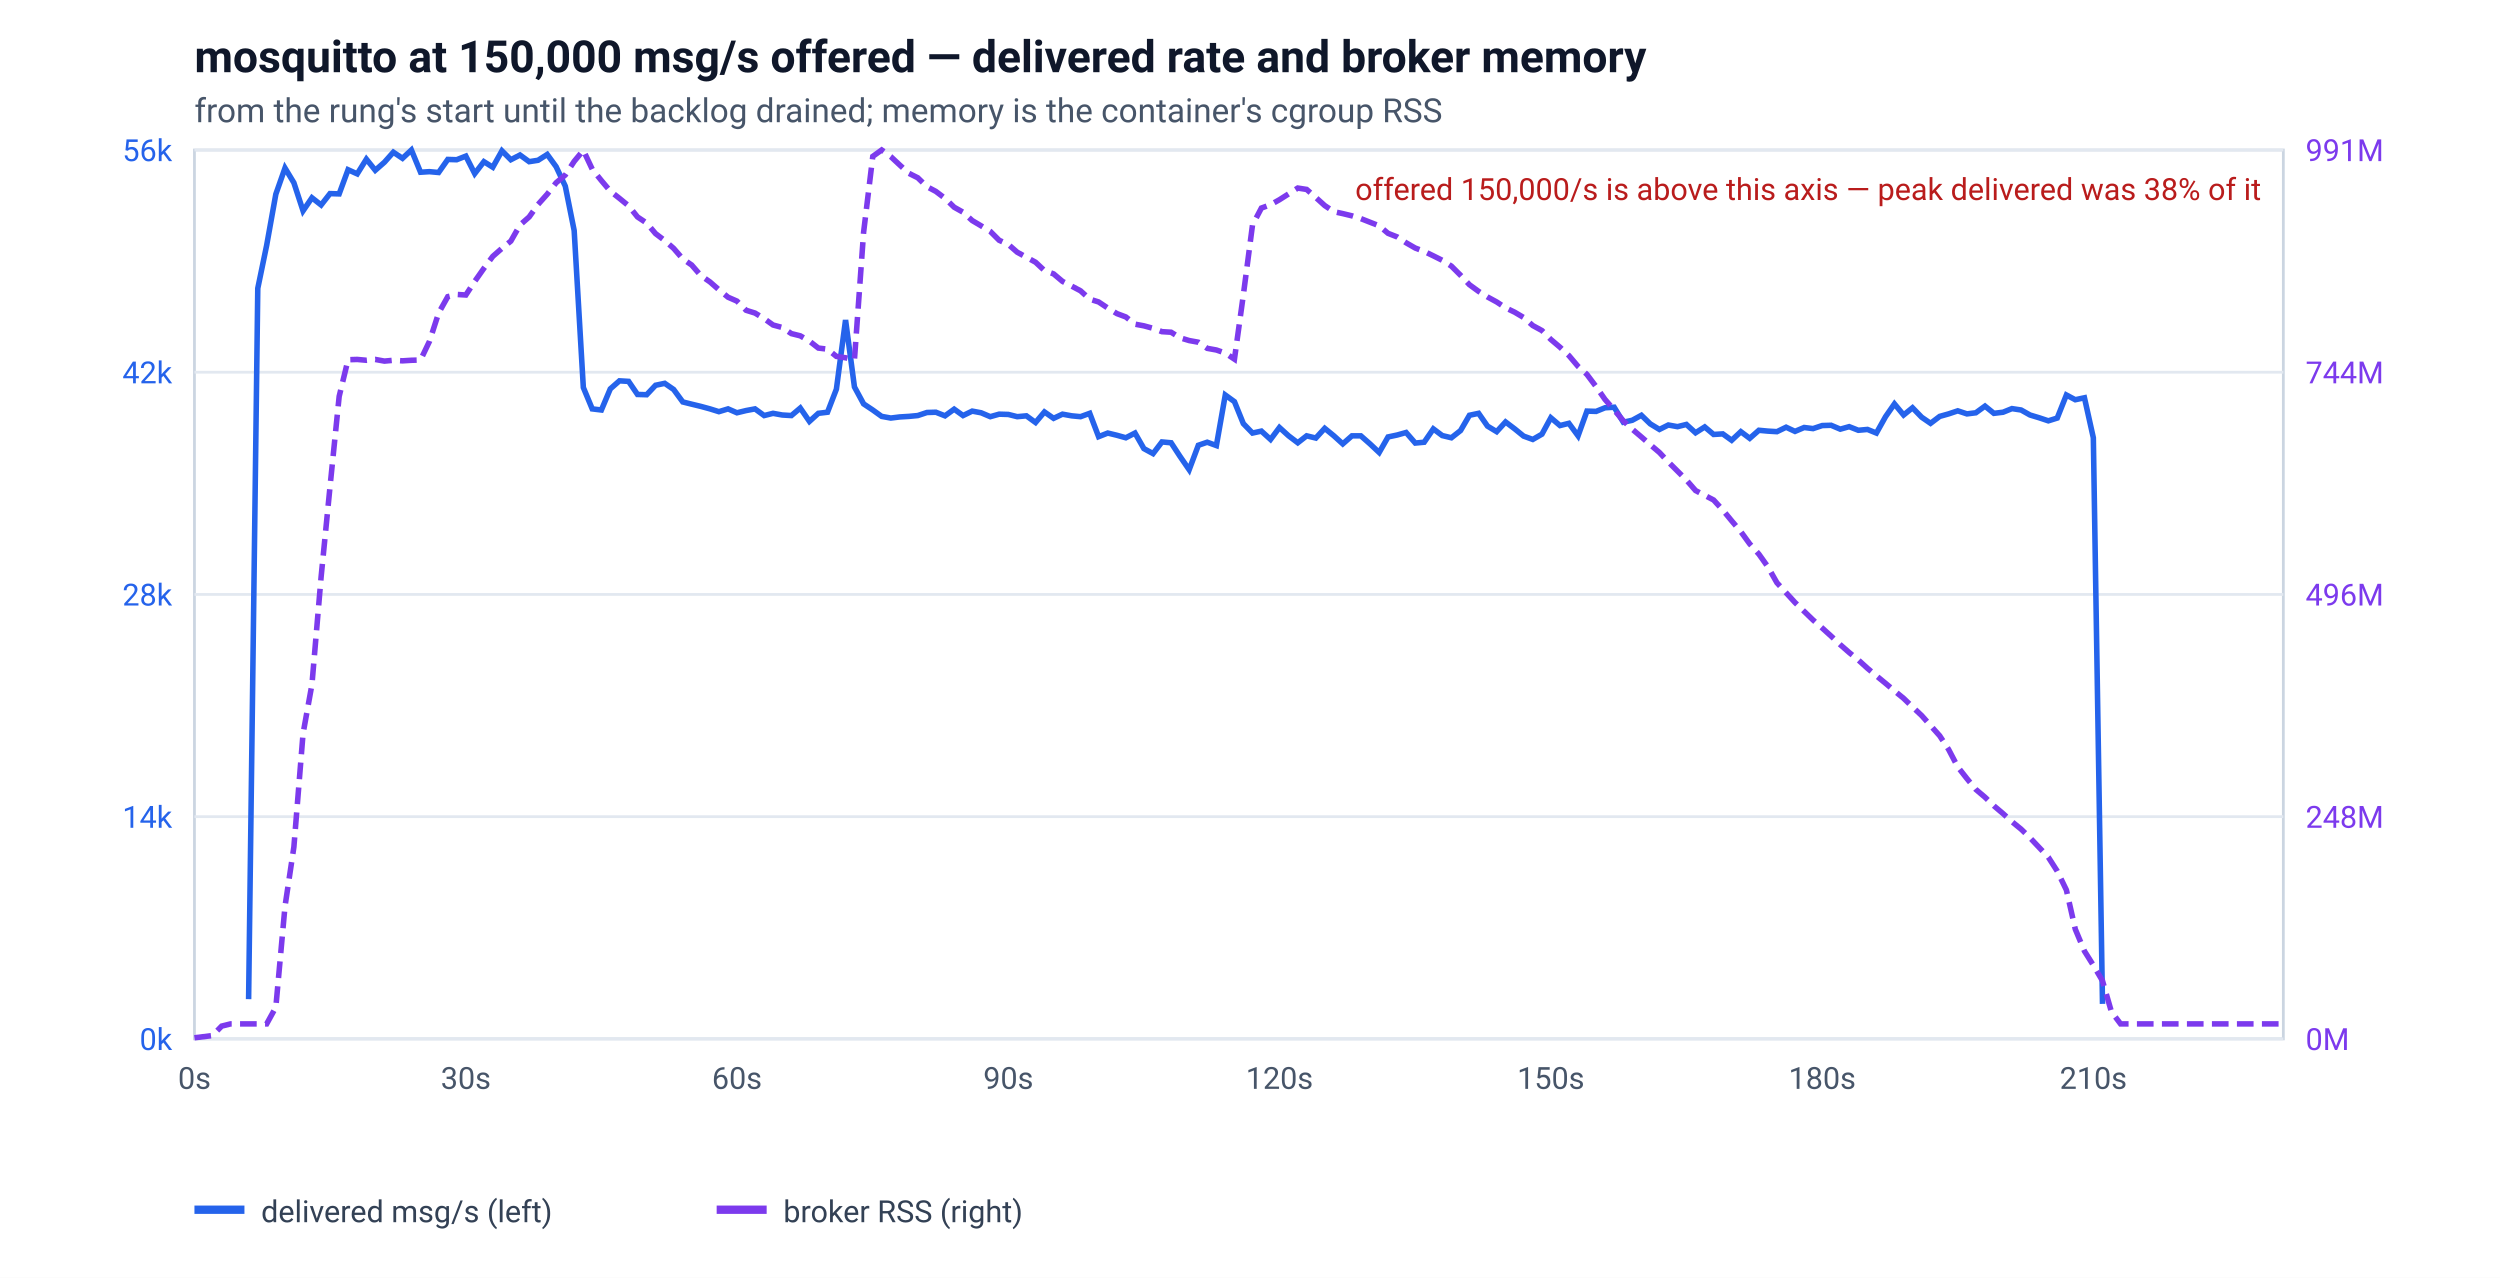
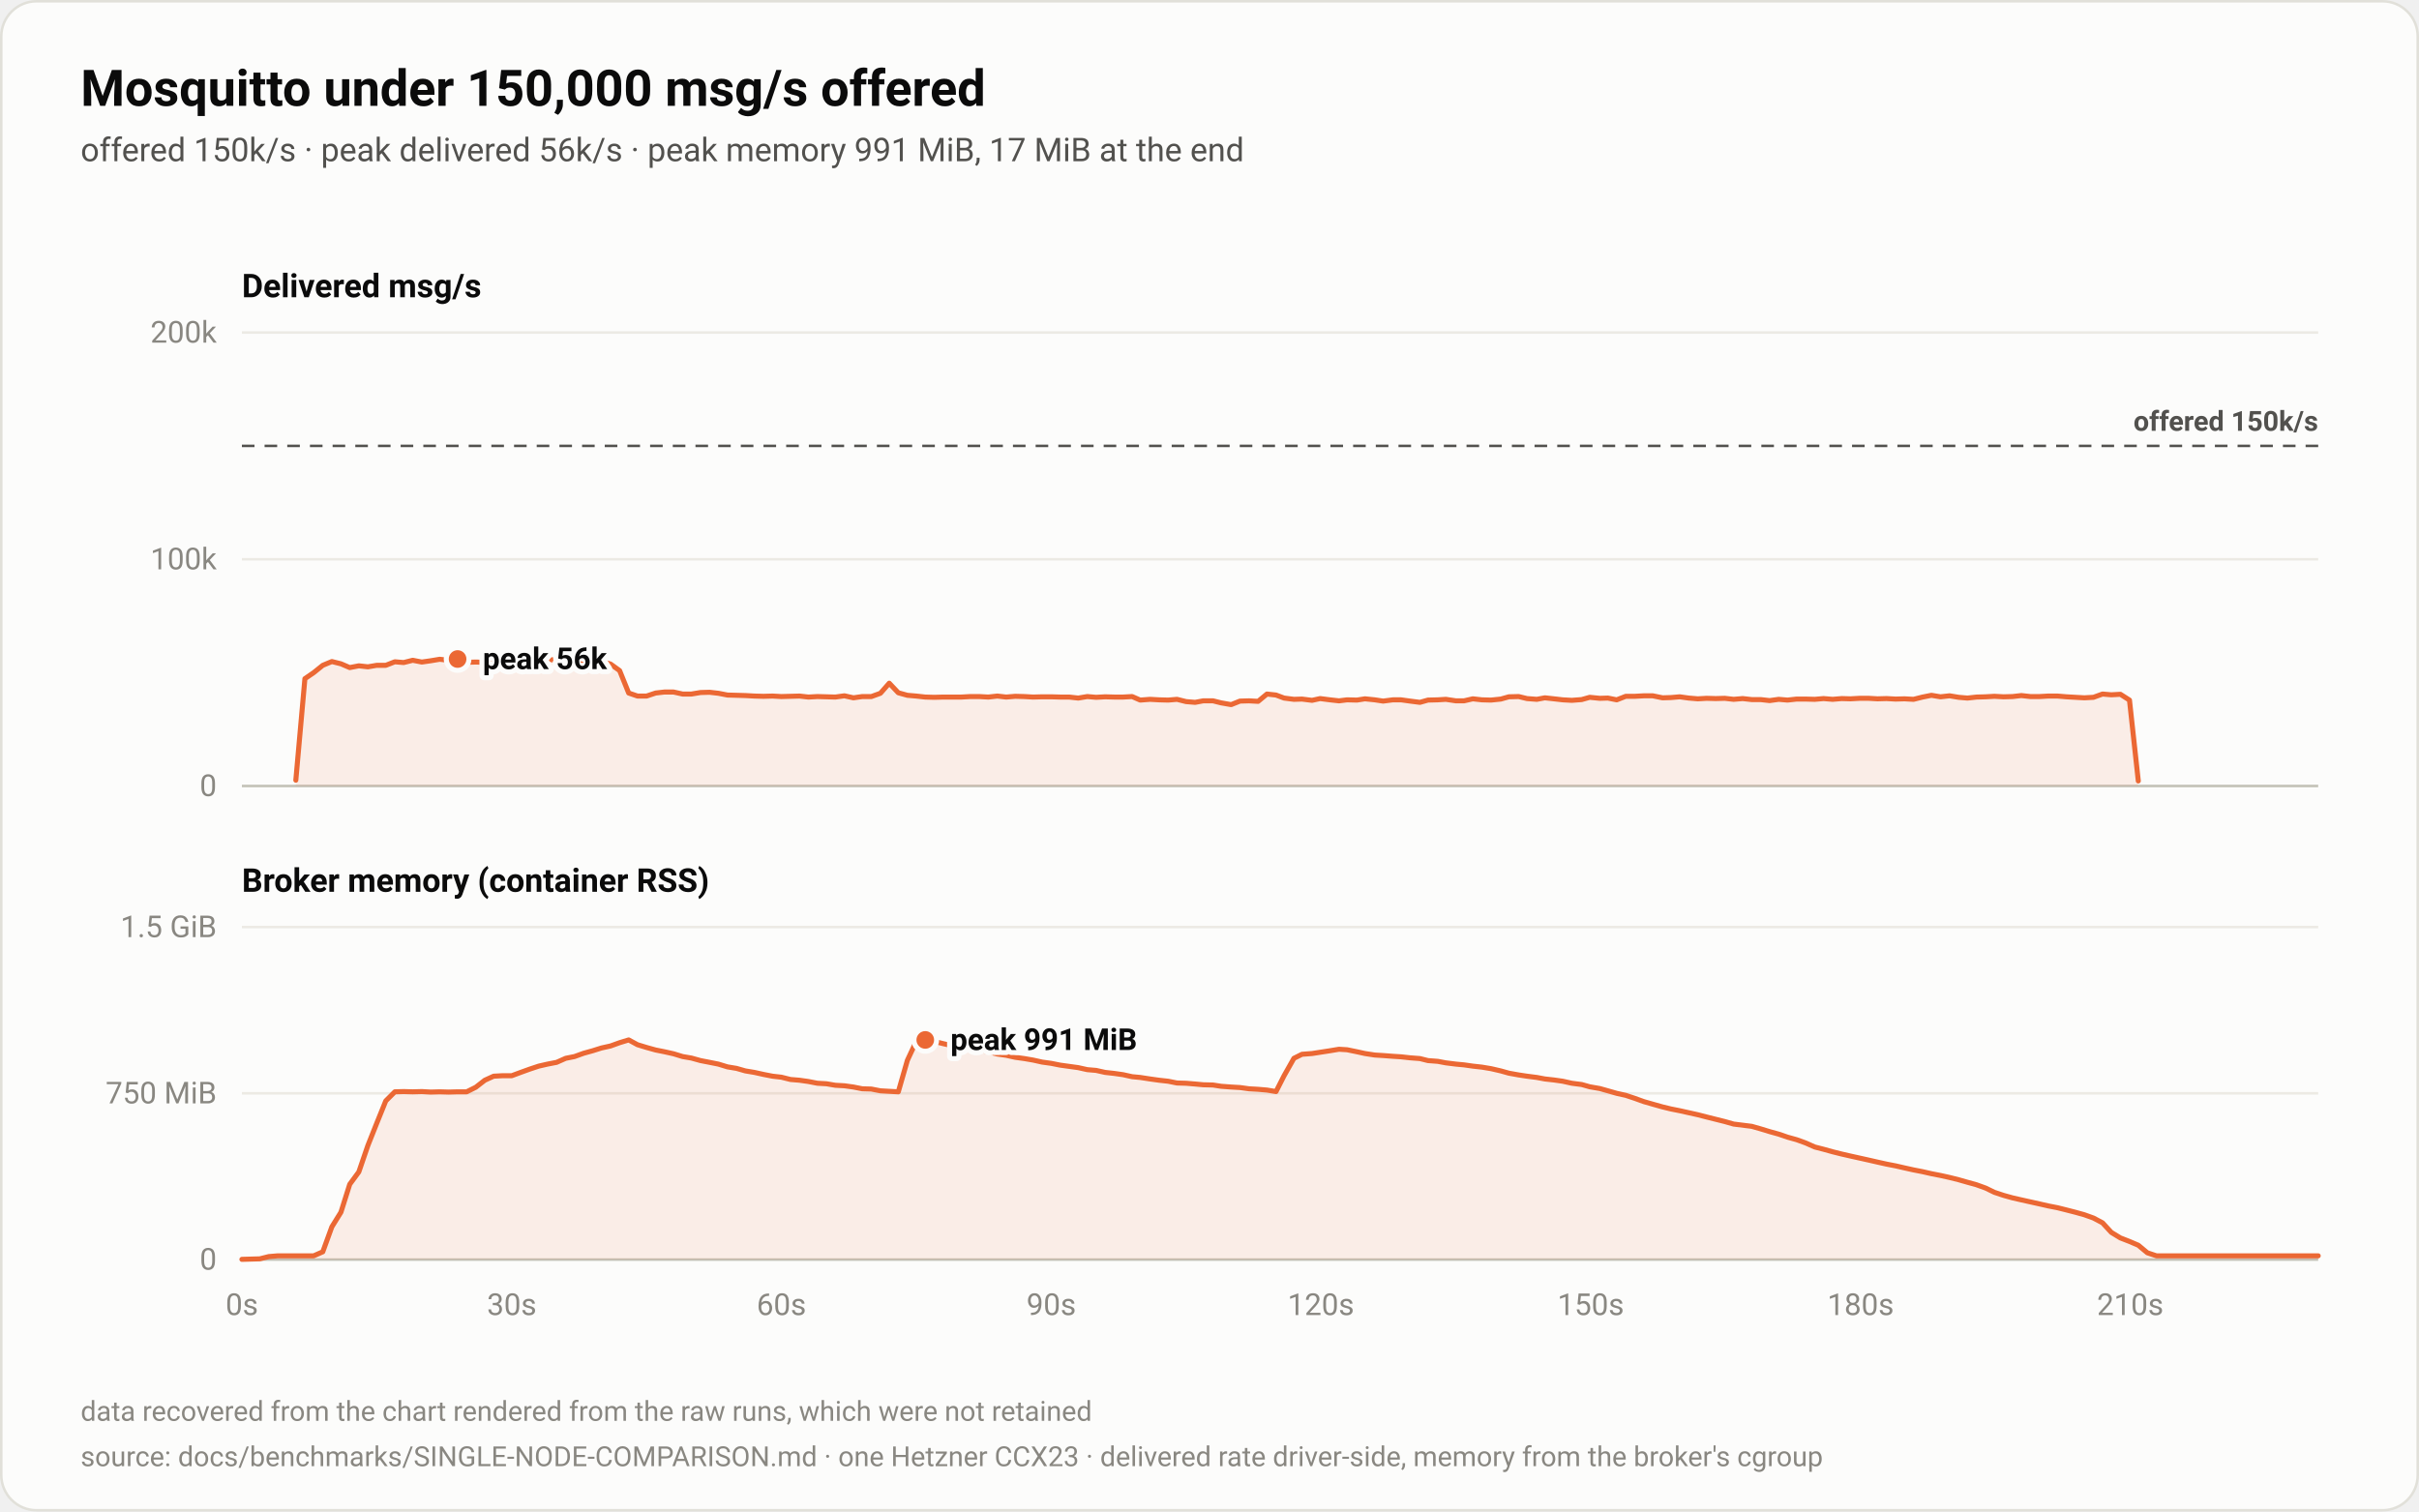
- <svg xmlns="http://www.w3.org/2000/svg" viewBox="0 0 900 460" width="900" height="460" font-family="system-ui,-apple-system,Segoe UI,Roboto,sans-serif" role="img" aria-label="mosquitto at 150,000 msg/s offered — delivered rate and broker memory">
-   <rect width="900" height="460" fill="#ffffff" />
-   <text x="70" y="26" font-size="16" font-weight="600" fill="#0f172a">mosquitto at 150,000 msg/s offered — delivered rate and broker memory</text>
-   <text x="70" y="44" font-size="12" fill="#475569">from the rung's start until the backlog drained; memory is the container's cgroup RSS</text>
-   <rect x="70" y="54" width="752" height="320" fill="none" stroke="#cbd5e1" />
-   <line x1="70" y1="374.0" x2="822" y2="374.0" stroke="#e2e8f0" />
-   <text x="62" y="378.0" font-size="11" fill="#2563eb" text-anchor="end">0k</text>
-   <text x="830" y="378.0" font-size="11" fill="#7c3aed">0M</text>
-   <line x1="70" y1="294.0" x2="822" y2="294.0" stroke="#e2e8f0" />
-   <text x="62" y="298.0" font-size="11" fill="#2563eb" text-anchor="end">14k</text>
-   <text x="830" y="298.0" font-size="11" fill="#7c3aed">248M</text>
-   <line x1="70" y1="214.0" x2="822" y2="214.0" stroke="#e2e8f0" />
-   <text x="62" y="218.0" font-size="11" fill="#2563eb" text-anchor="end">28k</text>
-   <text x="830" y="218.0" font-size="11" fill="#7c3aed">496M</text>
-   <line x1="70" y1="134.0" x2="822" y2="134.0" stroke="#e2e8f0" />
-   <text x="62" y="138.0" font-size="11" fill="#2563eb" text-anchor="end">42k</text>
-   <text x="830" y="138.0" font-size="11" fill="#7c3aed">744M</text>
-   <line x1="70" y1="54.0" x2="822" y2="54.0" stroke="#e2e8f0" />
-   <text x="62" y="58.0" font-size="11" fill="#2563eb" text-anchor="end">56k</text>
-   <text x="830" y="58.0" font-size="11" fill="#7c3aed">991M</text>
-   <text x="70.0" y="392" font-size="11" fill="#475569" text-anchor="middle">0s</text>
-   <text x="167.7" y="392" font-size="11" fill="#475569" text-anchor="middle">30s</text>
-   <text x="265.3" y="392" font-size="11" fill="#475569" text-anchor="middle">60s</text>
-   <text x="363.0" y="392" font-size="11" fill="#475569" text-anchor="middle">90s</text>
-   <text x="460.6" y="392" font-size="11" fill="#475569" text-anchor="middle">120s</text>
-   <text x="558.3" y="392" font-size="11" fill="#475569" text-anchor="middle">150s</text>
-   <text x="656.0" y="392" font-size="11" fill="#475569" text-anchor="middle">180s</text>
-   <text x="753.6" y="392" font-size="11" fill="#475569" text-anchor="middle">210s</text>
-   <text x="814" y="72" font-size="11" fill="#b91c1c" text-anchor="end">offered 150,000/s is above this axis — peak delivered was 38% of it</text>
-   <path d="M89.5,359.7 L92.8,103.8 L96.0,88.3 L99.3,69.9 L102.6,60.5 L105.8,65.8 L109.1,75.9 L112.3,71.2 L115.6,73.8 L118.8,69.7 L122.1,69.8 L125.3,61.1 L128.6,62.6 L131.9,57.3 L135.1,61.3 L138.4,58.4 L141.6,54.8 L144.9,57.0 L148.1,54.0 L151.4,62.0 L154.6,61.8 L157.9,62.1 L161.2,57.4 L164.4,57.5 L167.7,56.2 L170.9,62.5 L174.2,58.2 L177.4,60.2 L180.7,54.3 L183.9,57.5 L187.2,55.8 L190.5,58.2 L193.7,57.7 L197.0,55.6 L200.2,60.0 L203.5,67.0 L206.7,83.0 L210.0,139.5 L213.2,147.2 L216.5,147.6 L219.7,140.0 L223.0,137.1 L226.3,137.3 L229.5,142.0 L232.8,142.1 L236.0,138.7 L239.3,138.0 L242.5,140.2 L245.8,144.7 L249.0,145.5 L252.3,146.3 L255.6,147.2 L258.8,148.2 L262.1,147.2 L265.3,148.6 L268.6,147.8 L271.8,147.2 L275.1,149.6 L278.3,148.8 L281.6,149.4 L284.9,149.6 L288.1,146.9 L291.4,151.7 L294.6,148.8 L297.9,148.4 L301.1,140.1 L304.4,115.2 L307.6,139.3 L310.9,145.4 L314.2,147.6 L317.4,149.9 L320.7,150.5 L323.9,150.1 L327.2,149.9 L330.4,149.6 L333.7,148.5 L336.9,148.4 L340.2,149.7 L343.5,147.3 L346.7,149.6 L350.0,148.0 L353.2,148.6 L356.5,150.0 L359.7,149.1 L363.0,149.2 L366.2,150.0 L369.5,149.7 L372.8,152.1 L376.0,148.3 L379.3,150.6 L382.5,149.1 L385.8,149.7 L389.0,150.0 L392.3,148.8 L395.5,157.2 L398.8,155.9 L402.1,156.7 L405.3,157.6 L408.6,155.9 L411.8,161.5 L415.1,163.3 L418.3,159.1 L421.6,159.4 L424.8,164.3 L428.1,169.1 L431.4,160.3 L434.6,159.2 L437.9,160.4 L441.1,142.2 L444.4,144.6 L447.6,152.5 L450.9,155.9 L454.1,155.2 L457.4,158.2 L460.6,153.9 L463.9,156.9 L467.2,159.4 L470.4,156.9 L473.7,157.7 L476.9,154.2 L480.2,156.9 L483.4,159.8 L486.7,156.9 L489.9,156.9 L493.2,159.8 L496.5,162.9 L499.7,157.3 L503.0,156.6 L506.2,155.7 L509.5,159.5 L512.7,159.2 L516.0,154.4 L519.2,156.8 L522.5,157.6 L525.8,155.0 L529.0,149.5 L532.3,148.8 L535.5,153.4 L538.8,155.4 L542.0,151.9 L545.3,154.4 L548.5,157.0 L551.8,158.2 L555.1,156.3 L558.3,150.4 L561.6,153.2 L564.8,152.4 L568.1,156.9 L571.3,148.0 L574.6,148.1 L577.8,146.8 L581.1,146.6 L584.4,152.0 L587.6,151.3 L590.9,149.5 L594.1,152.6 L597.4,154.6 L600.6,153.0 L603.9,153.6 L607.1,152.8 L610.4,155.8 L613.7,153.7 L616.9,156.4 L620.2,156.2 L623.4,158.5 L626.7,155.4 L629.9,157.8 L633.2,154.9 L636.4,155.2 L639.7,155.4 L643.0,153.8 L646.2,155.3 L649.5,153.9 L652.7,154.3 L656.0,153.2 L659.2,153.1 L662.5,154.5 L665.7,153.6 L669.0,154.9 L672.3,154.6 L675.5,155.9 L678.8,150.0 L682.0,145.4 L685.3,149.4 L688.5,146.8 L691.8,150.2 L695.0,152.4 L698.3,149.9 L701.5,149.0 L704.8,147.9 L708.1,149.0 L711.3,148.6 L714.6,146.2 L717.8,148.8 L721.1,148.4 L724.3,147.1 L727.6,147.6 L730.8,149.4 L734.1,150.4 L737.4,151.5 L740.6,150.5 L743.9,142.2 L747.1,143.9 L750.4,143.2 L753.6,157.6 L756.9,361.4" fill="none" stroke="#2563eb" stroke-width="2" />
-   <path d="M70.0,373.6 L76.5,372.8 L79.8,369.4 L83.0,368.6 L86.3,368.6 L89.5,368.6 L92.8,368.6 L96.0,368.6 L99.3,362.6 L102.6,326.3 L105.8,304.9 L109.1,264.1 L112.3,246.4 L115.6,207.7 L118.8,175.3 L122.1,142.7 L125.3,129.5 L128.6,129.4 L131.9,129.7 L135.1,129.4 L138.4,130.0 L141.6,129.7 L144.9,129.9 L148.1,129.7 L151.4,129.6 L154.6,122.9 L157.9,112.7 L161.2,106.8 L164.4,106.0 L167.7,106.2 L170.9,101.3 L174.2,96.6 L177.4,92.3 L180.7,89.4 L183.9,86.8 L187.2,81.0 L190.5,78.1 L193.7,73.6 L197.0,69.9 L200.2,65.8 L203.5,63.0 L206.7,58.1 L210.0,54.1 L213.2,60.9 L216.5,65.0 L219.7,68.8 L223.0,71.4 L226.3,74.1 L229.5,78.1 L232.8,80.3 L236.0,84.1 L239.3,86.6 L242.5,89.4 L245.8,93.2 L249.0,95.4 L252.3,99.2 L255.6,101.5 L258.8,104.3 L262.1,107.0 L265.3,108.4 L268.6,111.7 L271.8,112.7 L275.1,114.7 L278.3,117.0 L281.6,117.9 L284.9,120.1 L288.1,120.9 L291.4,122.8 L294.6,125.3 L297.9,125.7 L301.1,128.3 L304.4,128.8 L307.6,129.5 L310.9,83.6 L314.2,56.3 L317.4,54.0 L320.7,56.4 L323.9,59.4 L327.2,62.4 L330.4,64.0 L333.7,67.2 L336.9,68.9 L340.2,71.4 L343.5,74.6 L346.7,76.4 L350.0,79.4 L353.2,81.3 L356.5,83.3 L359.7,86.5 L363.0,88.0 L366.2,90.8 L369.5,92.6 L372.8,94.4 L376.0,97.4 L379.3,98.6 L382.5,101.3 L385.8,103.0 L389.0,104.7 L392.3,107.7 L395.5,108.7 L398.8,110.9 L402.1,112.9 L405.3,114.1 L408.6,116.7 L411.8,117.3 L415.1,118.2 L418.3,119.4 L421.6,119.6 L424.8,121.6 L428.1,122.6 L431.4,123.2 L434.6,125.4 L437.9,126.0 L441.1,127.1 L444.4,129.3 L447.6,106.2 L450.9,81.0 L454.1,74.9 L457.4,73.7 L460.6,71.9 L463.9,69.8 L467.2,67.7 L470.4,68.2 L473.7,71.1 L476.9,74.0 L480.2,76.2 L483.4,76.9 L486.7,77.7 L489.9,78.7 L493.2,80.0 L496.5,81.3 L499.7,84.0 L503.0,85.3 L506.2,87.4 L509.5,89.3 L512.7,90.5 L516.0,92.1 L519.2,93.7 L522.5,95.8 L525.8,99.1 L529.0,102.5 L532.3,104.9 L535.5,106.9 L538.8,108.7 L542.0,110.8 L545.3,112.4 L548.5,114.3 L551.8,117.2 L555.1,119.0 L558.3,122.2 L561.6,125.0 L564.8,128.0 L568.1,131.9 L571.3,134.8 L574.6,139.2 L577.8,143.8 L581.1,147.6 L584.4,151.5 L587.6,154.5 L590.9,157.3 L594.1,160.1 L597.4,162.9 L600.6,166.3 L603.9,169.6 L607.1,172.8 L610.4,176.6 L616.9,180.0 L620.2,183.6 L623.4,187.5 L626.7,191.4 L629.9,195.8 L633.2,199.5 L636.4,204.0 L639.7,209.8 L643.0,213.4 L646.2,216.9 L649.5,220.1 L652.7,223.2 L656.0,226.1 L659.2,229.0 L662.5,232.1 L665.7,234.9 L669.0,237.6 L672.3,240.6 L675.5,243.3 L678.8,246.0 L682.0,248.7 L685.3,251.4 L688.5,254.5 L691.8,257.6 L695.0,261.2 L698.3,264.9 L701.5,269.8 L704.8,276.1 L708.1,280.3 L711.3,284.2 L714.6,287.0 L717.8,290.1 L721.1,292.9 L724.3,295.8 L727.6,298.5 L730.8,301.6 L734.1,305.1 L737.4,308.6 L740.6,313.6 L743.9,320.4 L747.1,334.5 L750.4,342.4 L753.6,347.5 L756.9,353.1 L760.1,364.2 L763.4,368.6 L766.7,368.6 L769.9,368.6 L773.2,368.6 L776.4,368.6 L779.7,368.6 L782.9,368.6 L786.2,368.6 L789.4,368.6 L792.7,368.6 L796.0,368.6 L799.2,368.6 L802.5,368.6 L805.7,368.6 L809.0,368.6 L812.2,368.6 L815.5,368.6 L818.7,368.6 L822.0,368.6" fill="none" stroke="#7c3aed" stroke-width="2" stroke-dasharray="6 3" />
-   <rect x="70" y="434" width="18" height="3" fill="#2563eb" />
-   <text x="94" y="440" font-size="11" fill="#334155">delivered msg/s (left)</text>
-   <rect x="258" y="434" width="18" height="3" fill="#7c3aed" />
-   <text x="282" y="440" font-size="11" fill="#334155">broker RSS (right)</text>
+ <svg xmlns="http://www.w3.org/2000/svg" viewBox="0 0 960 600" width="960" height="600" role="img" aria-labelledby="t d">
+   <style>text{font-family:system-ui,-apple-system,"Segoe UI",Roboto,sans-serif;font-kerning:normal}.num{font-variant-numeric:tabular-nums}.f-surface{fill:#fcfcfb}.k-surface{stroke:#fcfcfb}.f-border{fill:#e1e0d9}.k-border{stroke:#e1e0d9}.f-ink{fill:#0b0b0b}.k-ink{stroke:#0b0b0b}.f-ink2{fill:#52514e}.k-ink2{stroke:#52514e}.f-muted{fill:#898781}.k-muted{stroke:#898781}.f-grid{fill:#eceae4}.k-grid{stroke:#eceae4}.f-axis{fill:#c3c2b7}.k-axis{stroke:#c3c2b7}.f-good{fill:#0ca30c}.k-good{stroke:#0ca30c}.f-warn{fill:#fab219}.k-warn{stroke:#fab219}.f-crit{fill:#d03b3b}.k-crit{stroke:#d03b3b}.f-ghost{fill:#898781}.k-ghost{stroke:#898781}.f-s1{fill:#2a78d6}.k-s1{stroke:#2a78d6}.f-s2{fill:#eb6834}.k-s2{stroke:#eb6834}.f-s3{fill:#1baf7a}.k-s3{stroke:#1baf7a}.f-s4{fill:#4a3aa7}.k-s4{stroke:#4a3aa7}@media (prefers-color-scheme:dark){.f-surface{fill:#1a1a19}.k-surface{stroke:#1a1a19}.f-border{fill:#2c2c2a}.k-border{stroke:#2c2c2a}.f-ink{fill:#ffffff}.k-ink{stroke:#ffffff}.f-ink2{fill:#c3c2b7}.k-ink2{stroke:#c3c2b7}.f-muted{fill:#898781}.k-muted{stroke:#898781}.f-grid{fill:#262624}.k-grid{stroke:#262624}.f-axis{fill:#383835}.k-axis{stroke:#383835}.f-good{fill:#0ca30c}.k-good{stroke:#0ca30c}.f-warn{fill:#fab219}.k-warn{stroke:#fab219}.f-crit{fill:#d03b3b}.k-crit{stroke:#d03b3b}.f-ghost{fill:#6f6e69}.k-ghost{stroke:#6f6e69}.f-s1{fill:#3987e5}.k-s1{stroke:#3987e5}.f-s2{fill:#d95926}.k-s2{stroke:#d95926}.f-s3{fill:#199e70}.k-s3{stroke:#199e70}.f-s4{fill:#9085e9}.k-s4{stroke:#9085e9}}</style>
+   <rect x="0.5" y="0.5" width="959" height="599" rx="14" class="f-surface k-border" />
+   <text x="32" y="42" font-size="20" font-weight="650" class="f-ink">Mosquitto under 150,000 msg/s offered</text>
+   <text x="32" y="64" font-size="13" class="f-ink2">offered 150k/s · peak delivered 56k/s · peak memory 991 MiB, 17 MiB at the end</text>
+   <text x="96.0" y="118.0" font-size="13" font-weight="600" text-anchor="start" class="f-ink">Delivered msg/s</text>
+   <line x1="96.0" y1="312.0" x2="920.0" y2="312.0" class="k-axis" stroke-width="1" />
+   <text x="86.0" y="316.0" font-size="12" text-anchor="end" class="f-muted num">0</text>
+   <line x1="96.0" y1="222.0" x2="920.0" y2="222.0" class="k-grid" stroke-width="1" />
+   <text x="86.0" y="226.0" font-size="12" text-anchor="end" class="f-muted num">100k</text>
+   <line x1="96.0" y1="132.0" x2="920.0" y2="132.0" class="k-grid" stroke-width="1" />
+   <text x="86.0" y="136.0" font-size="12" text-anchor="end" class="f-muted num">200k</text>
+   <line x1="96.0" y1="177.0" x2="920.0" y2="177.0" class="k-ink2" stroke-width="1" stroke-dasharray="5 4" />
+   <text x="920.0" y="171.0" font-size="11" font-weight="600" text-anchor="end" class="f-ink2 k-surface" stroke-width="4" paint-order="stroke" stroke-linejoin="round">offered 150k/s</text>
+   <path d="M117.4,309.7 L121.0,269.4 L124.5,267.0 L128.1,264.1 L131.7,262.6 L135.3,263.5 L138.8,265.0 L142.4,264.3 L146.0,264.7 L149.5,264.1 L153.1,264.1 L156.7,262.7 L160.2,263.0 L163.8,262.1 L167.4,262.8 L170.9,262.3 L174.5,261.7 L178.1,262.1 L181.6,261.6 L185.2,262.9 L188.8,262.8 L192.4,262.9 L195.9,262.1 L199.5,262.2 L203.1,261.9 L206.6,262.9 L210.2,262.3 L213.8,262.6 L217.3,261.6 L220.9,262.2 L224.5,261.9 L228.0,262.3 L231.6,262.2 L235.2,261.9 L238.7,262.5 L242.3,263.6 L245.9,266.2 L249.5,275.1 L253.0,276.3 L256.6,276.3 L260.2,275.1 L263.7,274.7 L267.3,274.7 L270.9,275.5 L274.4,275.5 L278.0,274.9 L281.6,274.8 L285.1,275.2 L288.7,275.9 L292.3,276.0 L295.8,276.1 L299.4,276.3 L303.0,276.4 L306.6,276.3 L310.1,276.5 L313.7,276.4 L317.3,276.3 L320.8,276.7 L324.4,276.5 L328.0,276.6 L331.5,276.7 L335.1,276.2 L338.7,277.0 L342.2,276.5 L345.8,276.5 L349.4,275.2 L352.9,271.2 L356.5,275.0 L360.1,276.0 L363.6,276.3 L367.2,276.7 L370.8,276.8 L374.4,276.7 L377.9,276.7 L381.5,276.7 L385.1,276.5 L388.6,276.5 L392.2,276.7 L395.8,276.3 L399.3,276.7 L402.9,276.4 L406.5,276.5 L410.0,276.7 L413.6,276.6 L417.2,276.6 L420.7,276.7 L424.3,276.7 L427.9,277.1 L431.5,276.5 L435.0,276.8 L438.6,276.6 L442.2,276.7 L445.7,276.7 L449.3,276.5 L452.5,277.9 L456.4,277.6 L460.0,277.8 L463.6,277.9 L467.1,277.6 L470.7,278.5 L474.3,278.8 L477.5,278.2 L481.4,278.2 L484.6,279.0 L488.6,279.7 L492.1,278.3 L495.7,278.2 L499.3,278.4 L502.8,275.5 L506.4,275.9 L509.6,277.1 L513.5,277.6 L516.7,277.5 L520.7,278.0 L523.9,277.3 L527.8,277.8 L531.4,278.2 L534.6,277.8 L538.5,277.9 L541.7,277.4 L545.6,277.8 L548.9,278.3 L552.8,277.8 L556.0,277.8 L559.6,278.3 L563.5,278.8 L566.7,277.9 L570.6,277.8 L573.8,277.6 L577.8,278.2 L581.0,278.2 L584.5,277.4 L588.1,277.8 L591.7,277.9 L595.6,277.5 L598.8,276.6 L602.7,276.5 L606.0,277.3 L609.9,277.6 L613.1,277.0 L616.7,277.4 L620.2,277.8 L623.8,278.0 L627.7,277.7 L630.9,276.8 L634.9,277.2 L638.1,277.1 L641.6,277.8 L645.2,276.4 L648.8,276.4 L652.4,276.2 L655.9,276.2 L659.8,277.0 L663.1,276.9 L666.6,276.6 L670.2,277.1 L673.8,277.4 L677.3,277.2 L680.9,277.3 L684.5,277.2 L688.0,277.6 L691.6,277.3 L695.2,277.7 L698.7,277.7 L702.3,278.1 L705.9,277.6 L709.4,277.9 L713.0,277.5 L716.6,277.5 L720.2,277.6 L723.7,277.3 L727.3,277.6 L730.9,277.3 L734.4,277.4 L738.0,277.2 L741.6,277.2 L745.1,277.4 L748.7,277.3 L752.3,277.5 L755.8,277.4 L759.4,277.6 L763.0,276.7 L766.5,276.0 L770.1,276.6 L773.7,276.2 L777.3,276.8 L780.8,277.1 L784.4,276.7 L788.0,276.6 L791.5,276.4 L795.1,276.6 L798.7,276.5 L802.2,276.1 L805.8,276.5 L809.4,276.5 L812.9,276.3 L816.5,276.3 L820.1,276.6 L823.6,276.8 L827.2,277.0 L830.8,276.8 L834.4,275.5 L837.9,275.8 L841.5,275.6 L845.1,277.9 L848.6,310.0 L848.6,312.0 L117.4,312.0 Z" class="f-s2" fill-opacity="0.10" />
+   <path d="M117.4,309.7 L121.0,269.4 L124.5,267.0 L128.1,264.1 L131.7,262.6 L135.3,263.5 L138.8,265.0 L142.4,264.3 L146.0,264.7 L149.5,264.1 L153.1,264.1 L156.7,262.7 L160.2,263.0 L163.8,262.1 L167.4,262.8 L170.9,262.3 L174.5,261.7 L178.1,262.1 L181.6,261.6 L185.2,262.9 L188.8,262.8 L192.4,262.9 L195.9,262.1 L199.5,262.2 L203.1,261.9 L206.6,262.9 L210.2,262.3 L213.8,262.6 L217.3,261.6 L220.9,262.2 L224.5,261.9 L228.0,262.3 L231.6,262.2 L235.2,261.9 L238.7,262.5 L242.3,263.6 L245.9,266.2 L249.5,275.1 L253.0,276.3 L256.6,276.3 L260.2,275.1 L263.7,274.7 L267.3,274.7 L270.9,275.5 L274.4,275.5 L278.0,274.9 L281.6,274.8 L285.1,275.2 L288.7,275.9 L292.3,276.0 L295.8,276.1 L299.4,276.3 L303.0,276.4 L306.6,276.3 L310.1,276.5 L313.7,276.4 L317.3,276.3 L320.8,276.7 L324.4,276.5 L328.0,276.6 L331.5,276.7 L335.1,276.2 L338.7,277.0 L342.2,276.5 L345.8,276.5 L349.4,275.2 L352.9,271.2 L356.5,275.0 L360.1,276.0 L363.6,276.3 L367.2,276.7 L370.8,276.8 L374.4,276.7 L377.9,276.7 L381.5,276.7 L385.1,276.5 L388.6,276.5 L392.2,276.7 L395.8,276.3 L399.3,276.7 L402.9,276.4 L406.5,276.5 L410.0,276.7 L413.6,276.6 L417.2,276.6 L420.7,276.7 L424.3,276.7 L427.9,277.1 L431.5,276.5 L435.0,276.8 L438.6,276.6 L442.2,276.7 L445.7,276.7 L449.3,276.5 L452.5,277.9 L456.4,277.6 L460.0,277.8 L463.6,277.9 L467.1,277.6 L470.7,278.5 L474.3,278.8 L477.5,278.2 L481.4,278.2 L484.6,279.0 L488.6,279.7 L492.1,278.3 L495.7,278.2 L499.3,278.4 L502.8,275.5 L506.4,275.9 L509.6,277.1 L513.5,277.6 L516.7,277.5 L520.7,278.0 L523.9,277.3 L527.8,277.8 L531.4,278.2 L534.6,277.8 L538.5,277.9 L541.7,277.4 L545.6,277.8 L548.9,278.3 L552.8,277.8 L556.0,277.8 L559.6,278.3 L563.5,278.8 L566.7,277.9 L570.6,277.8 L573.8,277.6 L577.8,278.2 L581.0,278.2 L584.5,277.4 L588.1,277.8 L591.7,277.9 L595.6,277.5 L598.8,276.6 L602.7,276.5 L606.0,277.3 L609.9,277.6 L613.1,277.0 L616.7,277.4 L620.2,277.8 L623.8,278.0 L627.7,277.7 L630.9,276.8 L634.9,277.2 L638.1,277.1 L641.6,277.8 L645.2,276.4 L648.8,276.4 L652.4,276.2 L655.9,276.2 L659.8,277.0 L663.1,276.9 L666.6,276.6 L670.2,277.1 L673.8,277.4 L677.3,277.2 L680.9,277.3 L684.5,277.2 L688.0,277.6 L691.6,277.3 L695.2,277.7 L698.7,277.7 L702.3,278.1 L705.9,277.6 L709.4,277.9 L713.0,277.5 L716.6,277.5 L720.2,277.6 L723.7,277.3 L727.3,277.6 L730.9,277.3 L734.4,277.4 L738.0,277.2 L741.6,277.2 L745.1,277.4 L748.7,277.3 L752.3,277.5 L755.8,277.4 L759.4,277.6 L763.0,276.7 L766.5,276.0 L770.1,276.6 L773.7,276.2 L777.3,276.8 L780.8,277.1 L784.4,276.7 L788.0,276.6 L791.5,276.4 L795.1,276.6 L798.7,276.5 L802.2,276.1 L805.8,276.5 L809.4,276.5 L812.9,276.3 L816.5,276.3 L820.1,276.6 L823.6,276.8 L827.2,277.0 L830.8,276.8 L834.4,275.5 L837.9,275.8 L841.5,275.6 L845.1,277.9 L848.6,310.0" fill="none" class="k-s2" stroke-width="2" stroke-linejoin="round" stroke-linecap="round" />
+   <circle cx="181.6" cy="261.6" r="4.5" class="f-s2 k-surface" stroke-width="2" />
+   <text x="191.6" y="265.6" font-size="12" font-weight="650" text-anchor="start" class="f-ink k-surface" stroke-width="4" paint-order="stroke" stroke-linejoin="round">peak 56k</text>
+   <text x="96.0" y="354.0" font-size="13" font-weight="600" text-anchor="start" class="f-ink">Broker memory (container RSS)</text>
+   <line x1="96.0" y1="500.0" x2="920.0" y2="500.0" class="k-axis" stroke-width="1" />
+   <text x="86.0" y="504.0" font-size="12" text-anchor="end" class="f-muted num">0</text>
+   <line x1="96.0" y1="434.0" x2="920.0" y2="434.0" class="k-grid" stroke-width="1" />
+   <text x="86.0" y="438.0" font-size="12" text-anchor="end" class="f-muted num">750 MiB</text>
+   <line x1="96.0" y1="368.0" x2="920.0" y2="368.0" class="k-grid" stroke-width="1" />
+   <text x="86.0" y="372.0" font-size="12" text-anchor="end" class="f-muted num">1.5 GiB</text>
+   <path d="M96.0,499.9 L103.1,499.7 L106.7,498.8 L110.3,498.5 L113.8,498.5 L117.4,498.5 L121.0,498.5 L124.5,498.5 L128.1,496.9 L131.7,487.0 L135.3,481.2 L138.8,470.1 L142.4,465.2 L146.0,454.7 L149.5,445.9 L153.1,437.0 L156.7,433.4 L160.2,433.3 L163.8,433.4 L167.4,433.3 L170.9,433.5 L174.5,433.4 L178.1,433.5 L181.6,433.4 L185.2,433.4 L188.8,431.6 L192.4,428.8 L195.9,427.2 L199.5,427.0 L203.1,427.0 L206.6,425.7 L210.2,424.4 L213.8,423.2 L217.3,422.4 L220.9,421.7 L224.5,420.1 L228.0,419.4 L231.6,418.1 L235.2,417.1 L238.7,416.0 L242.3,415.2 L245.9,413.9 L249.5,412.8 L253.0,414.7 L256.6,415.8 L260.2,416.8 L263.7,417.5 L267.3,418.3 L270.9,419.4 L274.4,420.0 L278.0,421.0 L281.6,421.7 L285.1,422.4 L288.7,423.5 L292.3,424.1 L295.8,425.1 L299.4,425.7 L303.0,426.5 L306.6,427.2 L310.1,427.6 L313.7,428.5 L317.3,428.8 L320.8,429.3 L324.4,430.0 L328.0,430.2 L331.5,430.8 L335.1,431.0 L338.7,431.5 L342.2,432.2 L345.8,432.3 L349.4,433.0 L352.9,433.2 L356.5,433.4 L360.1,420.9 L363.6,413.4 L367.2,412.8 L370.8,413.4 L374.4,414.3 L377.9,415.1 L381.5,415.5 L385.1,416.4 L388.6,416.8 L392.2,417.5 L395.8,418.4 L399.3,418.9 L402.9,419.7 L406.5,420.2 L410.0,420.8 L413.6,421.6 L417.2,422.1 L420.7,422.8 L424.3,423.3 L427.9,423.8 L431.5,424.6 L435.0,424.9 L438.6,425.7 L442.2,426.1 L445.7,426.6 L449.3,427.4 L452.5,427.7 L456.4,428.3 L460.0,428.8 L463.6,429.2 L467.1,429.9 L470.7,430.0 L474.3,430.3 L477.5,430.6 L481.4,430.7 L484.6,431.2 L488.6,431.5 L492.1,431.7 L495.7,432.2 L499.3,432.4 L502.8,432.7 L506.4,433.3 L509.6,427.0 L513.5,420.1 L516.7,418.5 L520.7,418.2 L523.9,417.7 L527.8,417.1 L531.4,416.5 L534.6,416.7 L538.5,417.5 L541.7,418.2 L545.6,418.8 L548.9,419.0 L552.8,419.3 L556.0,419.5 L559.6,419.9 L563.5,420.2 L566.7,421.0 L570.6,421.3 L573.8,421.9 L577.8,422.4 L581.0,422.7 L584.5,423.2 L588.1,423.6 L591.7,424.2 L595.6,425.1 L598.8,426.0 L602.7,426.7 L606.0,427.2 L609.9,427.7 L613.1,428.3 L616.7,428.7 L620.2,429.2 L623.8,430.0 L627.7,430.5 L630.9,431.4 L634.9,432.1 L638.1,433.0 L641.6,434.0 L645.2,434.8 L648.8,436.0 L652.4,437.3 L655.9,438.3 L659.8,439.4 L663.1,440.2 L666.6,440.9 L670.2,441.7 L673.8,442.5 L677.3,443.4 L680.9,444.3 L684.5,445.2 L688.0,446.2 L695.2,447.1 L698.7,448.1 L702.3,449.2 L705.9,450.2 L709.4,451.4 L713.0,452.4 L716.6,453.7 L720.2,455.3 L723.7,456.2 L727.3,457.2 L730.9,458.1 L734.4,458.9 L738.0,459.7 L741.6,460.5 L745.1,461.3 L748.7,462.1 L752.3,462.8 L755.8,463.6 L759.4,464.4 L763.0,465.1 L766.5,465.9 L770.1,466.6 L773.7,467.4 L777.3,468.3 L780.8,469.3 L784.4,470.3 L788.0,471.6 L791.5,473.3 L795.1,474.5 L798.7,475.5 L802.2,476.3 L805.8,477.1 L809.4,477.9 L812.9,478.7 L816.5,479.4 L820.1,480.3 L823.6,481.2 L827.2,482.2 L830.8,483.5 L834.4,485.4 L837.9,489.2 L841.5,491.4 L845.1,492.8 L848.6,494.3 L852.2,497.3 L855.8,498.5 L859.3,498.5 L862.9,498.5 L866.5,498.5 L870.0,498.5 L873.6,498.5 L877.2,498.5 L880.7,498.5 L884.3,498.5 L887.9,498.5 L891.5,498.5 L895.0,498.5 L898.6,498.5 L902.2,498.5 L905.7,498.5 L909.3,498.5 L912.9,498.5 L916.4,498.5 L920.0,498.5 L920.0,500.0 L96.0,500.0 Z" class="f-s2" fill-opacity="0.10" />
+   <path d="M96.0,499.9 L103.1,499.7 L106.7,498.8 L110.3,498.5 L113.8,498.5 L117.4,498.5 L121.0,498.5 L124.5,498.5 L128.1,496.9 L131.7,487.0 L135.3,481.2 L138.8,470.1 L142.4,465.2 L146.0,454.7 L149.5,445.9 L153.1,437.0 L156.7,433.4 L160.2,433.3 L163.8,433.4 L167.4,433.3 L170.9,433.5 L174.5,433.4 L178.1,433.5 L181.6,433.4 L185.2,433.4 L188.8,431.6 L192.4,428.8 L195.9,427.2 L199.5,427.0 L203.1,427.0 L206.6,425.7 L210.2,424.4 L213.8,423.2 L217.3,422.4 L220.9,421.7 L224.5,420.1 L228.0,419.4 L231.6,418.1 L235.2,417.1 L238.7,416.0 L242.3,415.2 L245.9,413.9 L249.5,412.8 L253.0,414.7 L256.6,415.8 L260.2,416.8 L263.7,417.5 L267.3,418.3 L270.9,419.4 L274.4,420.0 L278.0,421.0 L281.6,421.7 L285.1,422.4 L288.7,423.5 L292.3,424.1 L295.8,425.1 L299.4,425.7 L303.0,426.5 L306.6,427.2 L310.1,427.6 L313.7,428.5 L317.3,428.8 L320.8,429.3 L324.4,430.0 L328.0,430.2 L331.5,430.8 L335.1,431.0 L338.7,431.5 L342.2,432.2 L345.8,432.3 L349.4,433.0 L352.9,433.2 L356.5,433.4 L360.1,420.9 L363.6,413.4 L367.2,412.8 L370.8,413.4 L374.4,414.3 L377.9,415.1 L381.5,415.5 L385.1,416.4 L388.6,416.8 L392.2,417.5 L395.8,418.4 L399.3,418.9 L402.9,419.7 L406.5,420.2 L410.0,420.8 L413.6,421.6 L417.2,422.1 L420.7,422.8 L424.3,423.3 L427.9,423.8 L431.5,424.6 L435.0,424.9 L438.6,425.7 L442.2,426.1 L445.7,426.6 L449.3,427.4 L452.5,427.7 L456.4,428.3 L460.0,428.8 L463.6,429.2 L467.1,429.9 L470.7,430.0 L474.3,430.3 L477.5,430.6 L481.4,430.7 L484.6,431.2 L488.6,431.5 L492.1,431.7 L495.7,432.2 L499.3,432.4 L502.8,432.7 L506.4,433.3 L509.6,427.0 L513.5,420.1 L516.7,418.5 L520.7,418.2 L523.9,417.7 L527.8,417.1 L531.4,416.5 L534.6,416.7 L538.5,417.5 L541.7,418.2 L545.6,418.8 L548.9,419.0 L552.8,419.3 L556.0,419.5 L559.6,419.9 L563.5,420.2 L566.7,421.0 L570.6,421.3 L573.8,421.9 L577.8,422.4 L581.0,422.7 L584.5,423.2 L588.1,423.6 L591.7,424.2 L595.6,425.1 L598.8,426.0 L602.7,426.7 L606.0,427.2 L609.9,427.7 L613.1,428.3 L616.7,428.7 L620.2,429.2 L623.8,430.0 L627.7,430.5 L630.9,431.4 L634.9,432.1 L638.1,433.0 L641.6,434.0 L645.2,434.8 L648.8,436.0 L652.4,437.3 L655.9,438.3 L659.8,439.4 L663.1,440.2 L666.6,440.9 L670.2,441.7 L673.8,442.5 L677.3,443.4 L680.9,444.3 L684.5,445.2 L688.0,446.2 L695.2,447.1 L698.7,448.1 L702.3,449.2 L705.9,450.2 L709.4,451.4 L713.0,452.4 L716.6,453.7 L720.2,455.3 L723.7,456.2 L727.3,457.2 L730.9,458.1 L734.4,458.9 L738.0,459.7 L741.6,460.5 L745.1,461.3 L748.7,462.1 L752.3,462.8 L755.8,463.6 L759.4,464.4 L763.0,465.1 L766.5,465.9 L770.1,466.6 L773.7,467.4 L777.3,468.3 L780.8,469.3 L784.4,470.3 L788.0,471.6 L791.5,473.3 L795.1,474.5 L798.7,475.5 L802.2,476.3 L805.8,477.1 L809.4,477.9 L812.9,478.7 L816.5,479.4 L820.1,480.3 L823.6,481.2 L827.2,482.2 L830.8,483.5 L834.4,485.4 L837.9,489.2 L841.5,491.4 L845.1,492.8 L848.6,494.3 L852.2,497.3 L855.8,498.5 L859.3,498.5 L862.9,498.5 L866.5,498.5 L870.0,498.5 L873.6,498.5 L877.2,498.5 L880.7,498.5 L884.3,498.5 L887.9,498.5 L891.5,498.5 L895.0,498.5 L898.6,498.5 L902.2,498.5 L905.7,498.5 L909.3,498.5 L912.9,498.5 L916.4,498.5 L920.0,498.5" fill="none" class="k-s2" stroke-width="2" stroke-linejoin="round" stroke-linecap="round" />
+   <circle cx="367.2" cy="412.8" r="4.5" class="f-s2 k-surface" stroke-width="2" />
+   <text x="377.2" y="416.8" font-size="12" font-weight="650" text-anchor="start" class="f-ink k-surface" stroke-width="4" paint-order="stroke" stroke-linejoin="round">peak 991 MiB</text>
+   <text x="96.0" y="522.0" font-size="12" text-anchor="middle" class="f-muted num">0s</text>
+   <text x="203.1" y="522.0" font-size="12" text-anchor="middle" class="f-muted num">30s</text>
+   <text x="310.1" y="522.0" font-size="12" text-anchor="middle" class="f-muted num">60s</text>
+   <text x="417.2" y="522.0" font-size="12" text-anchor="middle" class="f-muted num">90s</text>
+   <text x="524.2" y="522.0" font-size="12" text-anchor="middle" class="f-muted num">120s</text>
+   <text x="631.3" y="522.0" font-size="12" text-anchor="middle" class="f-muted num">150s</text>
+   <text x="738.4" y="522.0" font-size="12" text-anchor="middle" class="f-muted num">180s</text>
+   <text x="845.4" y="522.0" font-size="12" text-anchor="middle" class="f-muted num">210s</text>
+   <text x="32.0" y="564.0" font-size="11" text-anchor="start" class="f-muted">data recovered from the chart rendered from the raw runs, which were not retained</text>
+   <text x="32.0" y="582.0" font-size="11" text-anchor="start" class="f-muted">source: docs/benchmarks/SINGLE-NODE-COMPARISON.md · one Hetzner CCX23 · delivered rate driver-side, memory from the broker's cgroup</text>
</svg>
